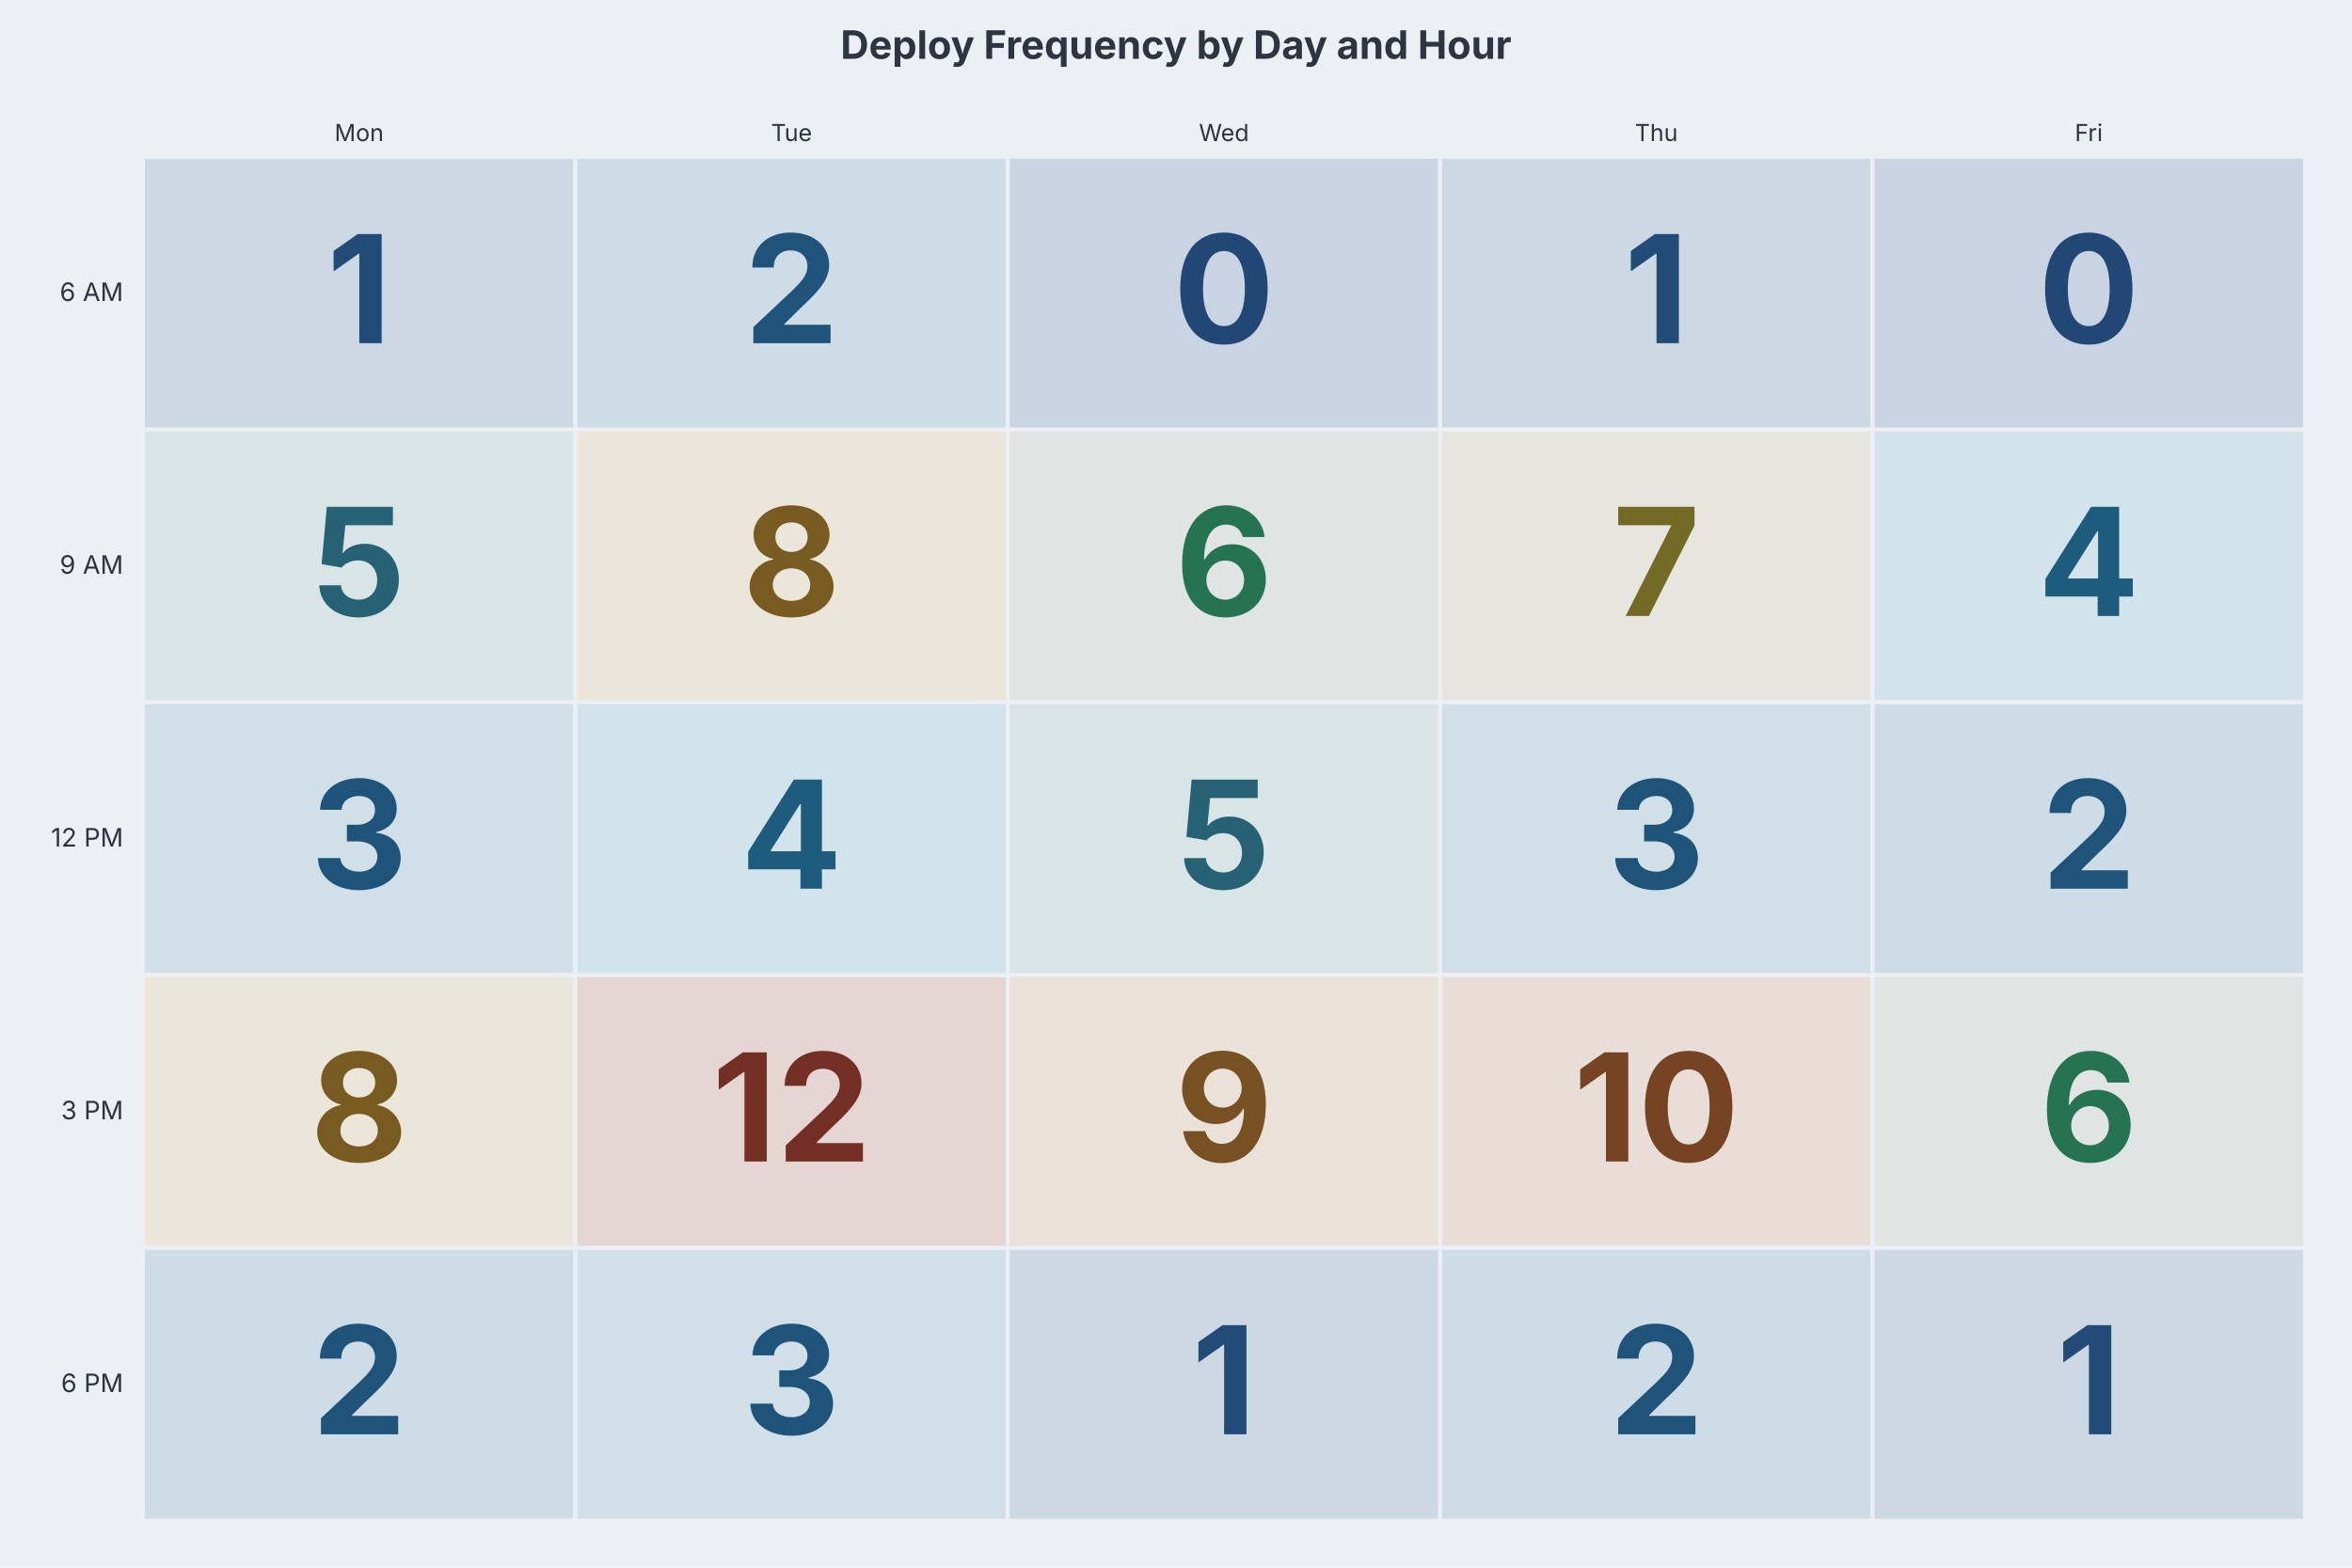
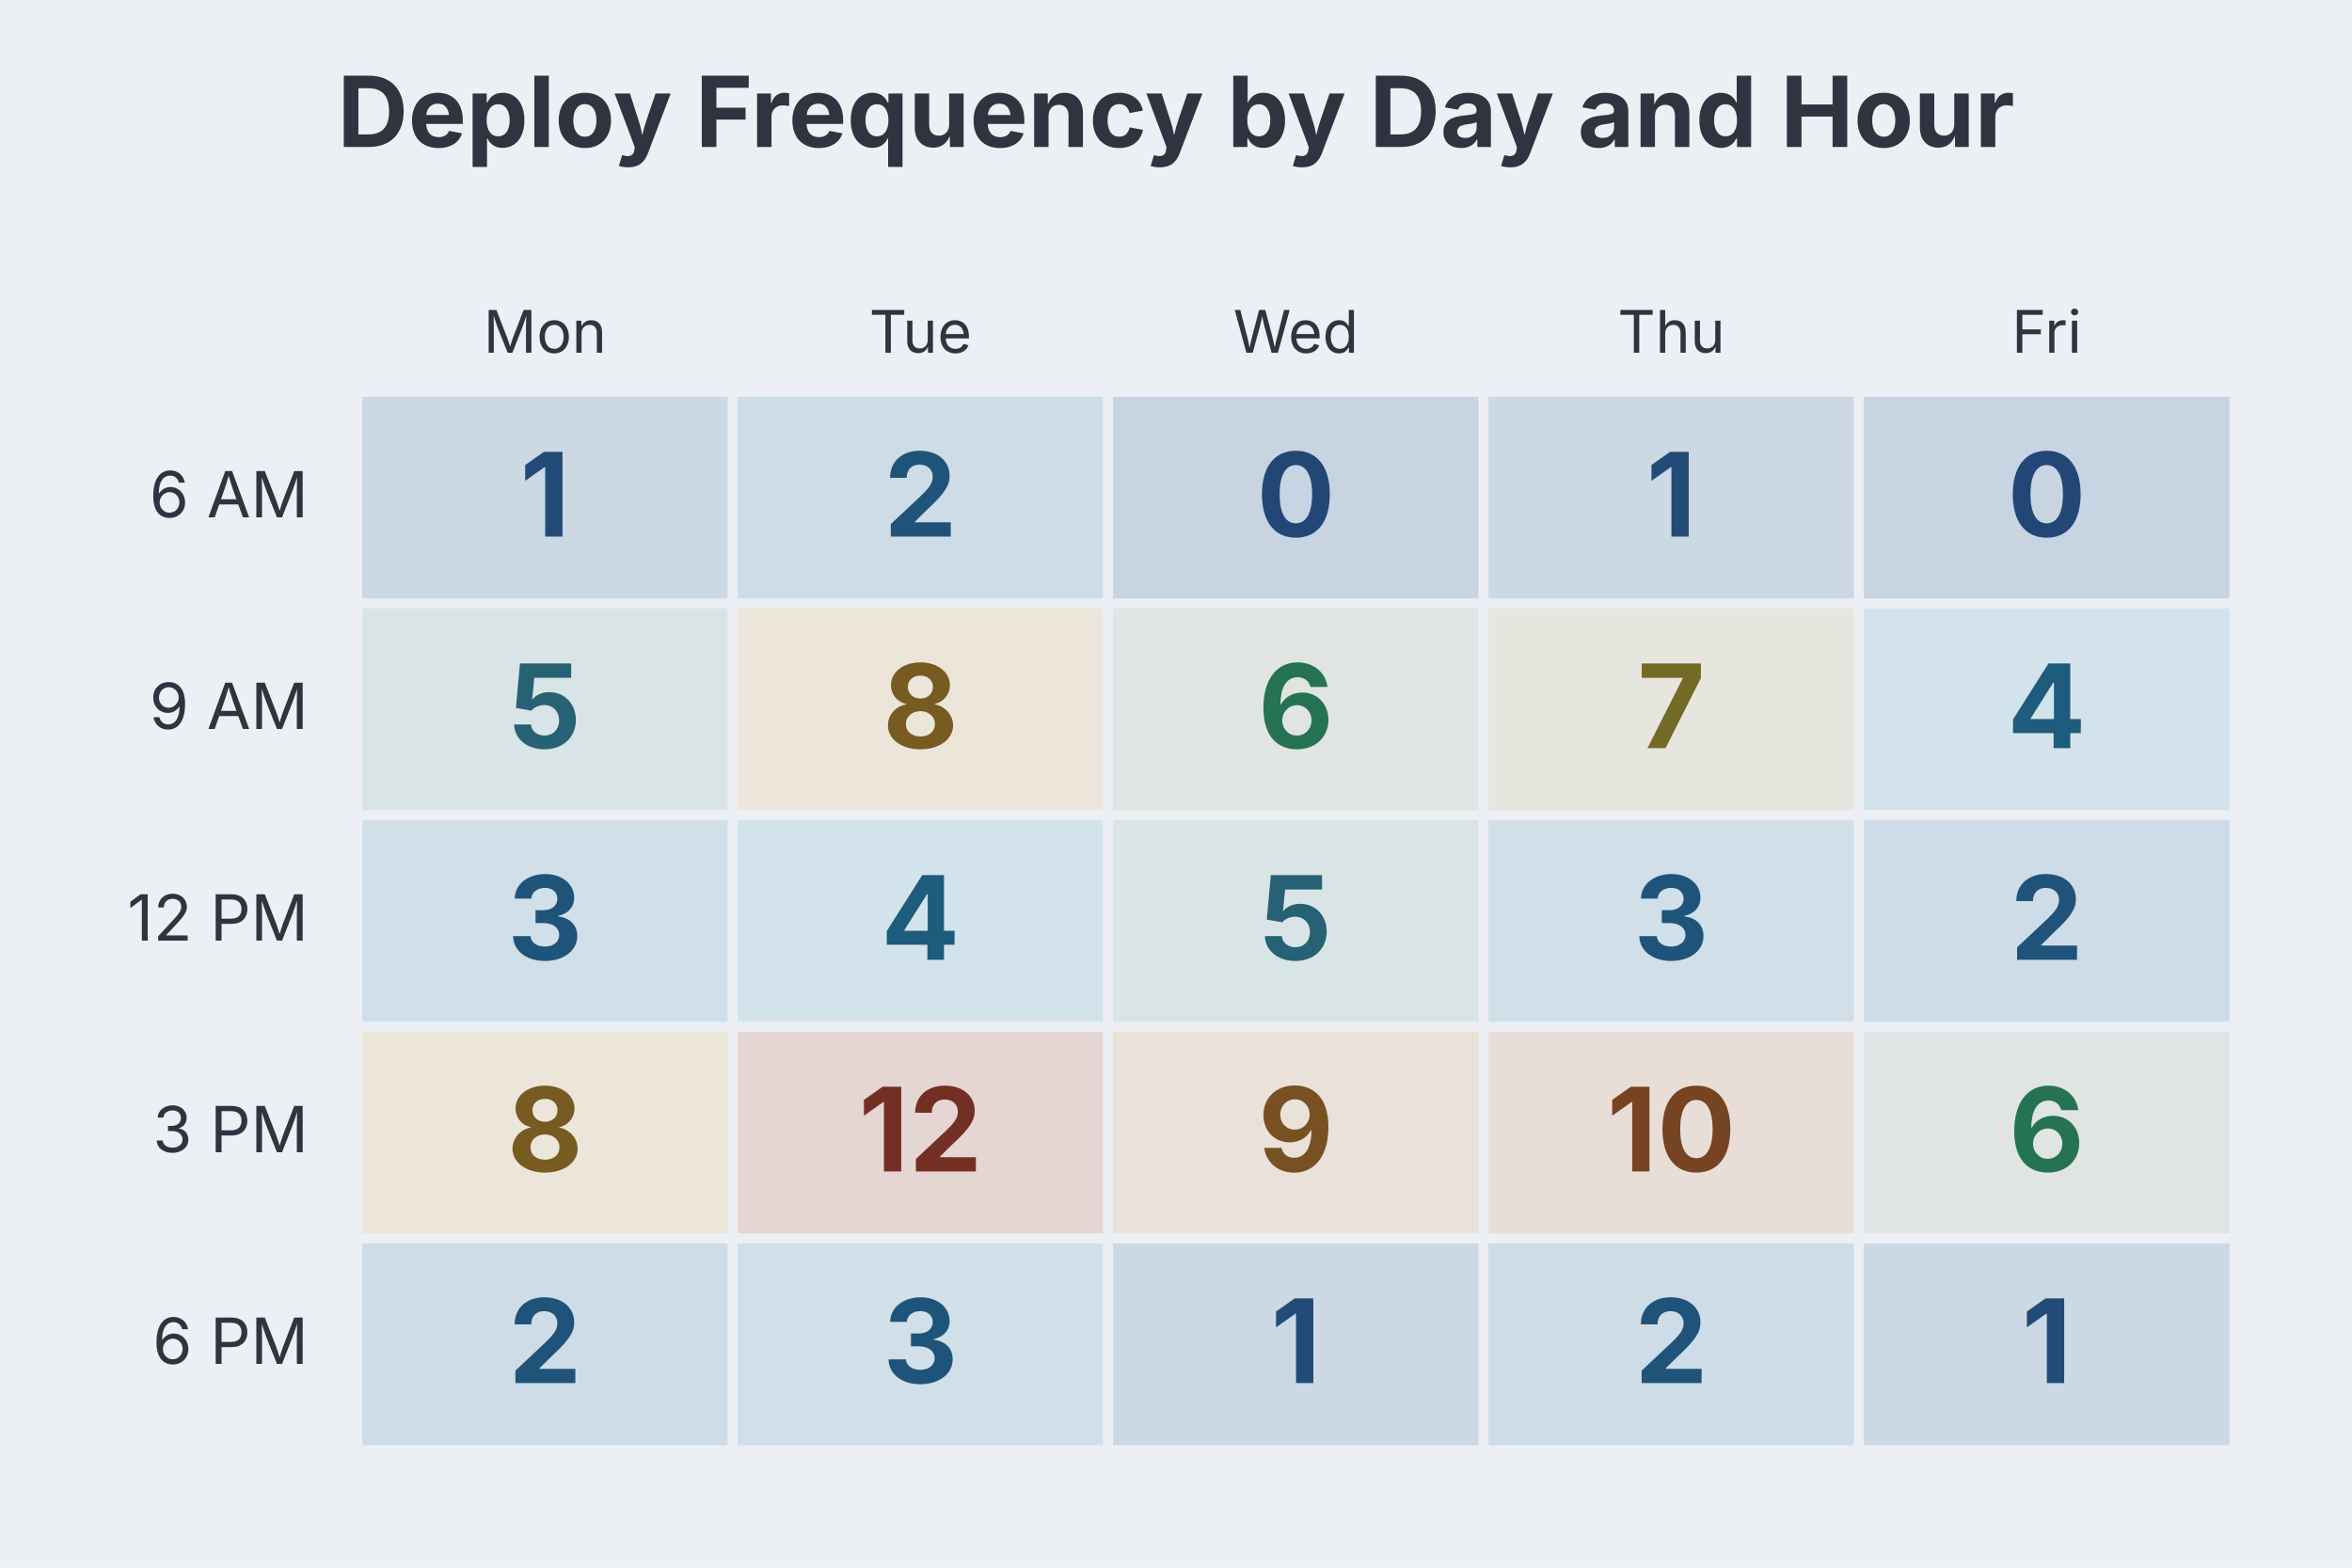
- <svg xmlns="http://www.w3.org/2000/svg" role="img" aria-label="Heatmap diagram" width="1200" height="800" viewBox="0 0 1200 800" style="background: rgb(236, 239, 244); font-family: Inter, system-ui, Avenir, Helvetica, Arial, sans-serif;">
+ <svg xmlns="http://www.w3.org/2000/svg" role="img" aria-label="Heatmap diagram" width="480" height="320" viewBox="0 0 480 320" style="background: rgb(236, 239, 244); font-family: Inter, system-ui, Avenir, Helvetica, Arial, sans-serif;">
  <style>.dgmo-datum:hover{filter:saturate(1.4) brightness(1.06)}.dgmo-datum{transition:filter .12s ease, opacity .12s ease}/* hover: 25 groups exceeds cap 40; self-emphasis only */</style>
-   <rect class="dgmo-canvas-bg" x="0" y="0" width="1200" height="800" fill="#eceff4" />
-   <text class="chart-title" x="600" y="30" text-anchor="middle" fill="#2e3440" font-size="20" font-weight="bold" style="cursor: default;" data-line-number="1">Deploy Frequency by Day and Hour</text>
-   <text class="dgmo-axis-label" data-filter-attr="data-col-key" data-filter-value="Mon" fill="#2e3440" font-size="12" font-family="Inter, system-ui, Avenir, Helvetica, Arial, sans-serif" x="183.228" y="72" text-anchor="middle">Mon</text>
-   <text class="dgmo-axis-label" data-filter-attr="data-col-key" data-filter-value="Tue" fill="#2e3440" font-size="12" font-family="Inter, system-ui, Avenir, Helvetica, Arial, sans-serif" x="403.844" y="72" text-anchor="middle">Tue</text>
-   <text class="dgmo-axis-label" data-filter-attr="data-col-key" data-filter-value="Wed" fill="#2e3440" font-size="12" font-family="Inter, system-ui, Avenir, Helvetica, Arial, sans-serif" x="624.46" y="72" text-anchor="middle">Wed</text>
-   <text class="dgmo-axis-label" data-filter-attr="data-col-key" data-filter-value="Thu" fill="#2e3440" font-size="12" font-family="Inter, system-ui, Avenir, Helvetica, Arial, sans-serif" x="845.076" y="72" text-anchor="middle">Thu</text>
-   <text class="dgmo-axis-label" data-filter-attr="data-col-key" data-filter-value="Fri" fill="#2e3440" font-size="12" font-family="Inter, system-ui, Avenir, Helvetica, Arial, sans-serif" x="1065.692" y="72" text-anchor="middle">Fri</text>
-   <text class="dgmo-axis-label" data-filter-attr="data-row-key" data-filter-value="6 AM" x="62.92" y="153.6" text-anchor="end" fill="#2e3440" font-size="13" font-family="Inter, system-ui, Avenir, Helvetica, Arial, sans-serif">6 AM</text>
-   <rect x="72.92" y="80" width="220.616" height="139.2" fill="#ccd8e4" stroke="#eceff4" stroke-width="2" data-row-key="6 AM" data-col-key="Mon" class="dgmo-datum" data-line-number="10" data-emph-key="6 AM · Mon" data-name="6 AM · Mon" data-value="1" data-color="#ccd8e4" />
-   <text x="183.228" y="175.12" text-anchor="middle" fill="#224c77" font-size="76.56" font-weight="bold" font-family="Inter, system-ui, Avenir, Helvetica, Arial, sans-serif" class="dgmo-datum" data-line-number="10" data-emph-key="6 AM · Mon" data-name="6 AM · Mon" data-value="1" data-color="#ccd8e4" data-row-key="6 AM" data-col-key="Mon">1</text>
-   <rect x="293.536" y="80" width="220.616" height="139.2" fill="#cedce7" stroke="#eceff4" stroke-width="2" data-row-key="6 AM" data-col-key="Tue" class="dgmo-datum" data-line-number="10" data-emph-key="6 AM · Tue" data-name="6 AM · Tue" data-value="2" data-color="#cedce7" />
-   <text x="403.844" y="175.12" text-anchor="middle" fill="#1f537a" font-size="76.56" font-weight="bold" font-family="Inter, system-ui, Avenir, Helvetica, Arial, sans-serif" class="dgmo-datum" data-line-number="10" data-emph-key="6 AM · Tue" data-name="6 AM · Tue" data-value="2" data-color="#cedce7" data-row-key="6 AM" data-col-key="Tue">2</text>
-   <rect x="514.152" y="80" width="220.616" height="139.2" fill="#c9d4e2" stroke="#eceff4" stroke-width="2" data-row-key="6 AM" data-col-key="Wed" class="dgmo-datum" data-line-number="10" data-emph-key="6 AM · Wed" data-name="6 AM · Wed" data-value="0" data-color="#c9d4e2" />
-   <text x="624.46" y="175.12" text-anchor="middle" fill="#224777" font-size="76.56" font-weight="bold" font-family="Inter, system-ui, Avenir, Helvetica, Arial, sans-serif" class="dgmo-datum" data-line-number="10" data-emph-key="6 AM · Wed" data-name="6 AM · Wed" data-value="0" data-color="#c9d4e2" data-row-key="6 AM" data-col-key="Wed">0</text>
-   <rect x="734.768" y="80" width="220.616" height="139.2" fill="#ccd8e4" stroke="#eceff4" stroke-width="2" data-row-key="6 AM" data-col-key="Thu" class="dgmo-datum" data-line-number="10" data-emph-key="6 AM · Thu" data-name="6 AM · Thu" data-value="1" data-color="#ccd8e4" />
-   <text x="845.076" y="175.12" text-anchor="middle" fill="#224c77" font-size="76.56" font-weight="bold" font-family="Inter, system-ui, Avenir, Helvetica, Arial, sans-serif" class="dgmo-datum" data-line-number="10" data-emph-key="6 AM · Thu" data-name="6 AM · Thu" data-value="1" data-color="#ccd8e4" data-row-key="6 AM" data-col-key="Thu">1</text>
-   <rect x="955.384" y="80" width="220.616" height="139.2" fill="#c9d4e2" stroke="#eceff4" stroke-width="2" data-row-key="6 AM" data-col-key="Fri" class="dgmo-datum" data-line-number="10" data-emph-key="6 AM · Fri" data-name="6 AM · Fri" data-value="0" data-color="#c9d4e2" />
-   <text x="1065.692" y="175.12" text-anchor="middle" fill="#224777" font-size="76.56" font-weight="bold" font-family="Inter, system-ui, Avenir, Helvetica, Arial, sans-serif" class="dgmo-datum" data-line-number="10" data-emph-key="6 AM · Fri" data-name="6 AM · Fri" data-value="0" data-color="#c9d4e2" data-row-key="6 AM" data-col-key="Fri">0</text>
-   <text class="dgmo-axis-label" data-filter-attr="data-row-key" data-filter-value="9 AM" x="62.92" y="292.8" text-anchor="end" fill="#2e3440" font-size="13" font-family="Inter, system-ui, Avenir, Helvetica, Arial, sans-serif">9 AM</text>
-   <rect x="72.92" y="219.2" width="220.616" height="139.2" fill="#d9e4e7" stroke="#eceff4" stroke-width="2" data-row-key="9 AM" data-col-key="Mon" class="dgmo-datum" data-line-number="11" data-emph-key="9 AM · Mon" data-name="9 AM · Mon" data-value="5" data-color="#d9e4e7" />
-   <text x="183.228" y="314.32" text-anchor="middle" fill="#266273" font-size="76.56" font-weight="bold" font-family="Inter, system-ui, Avenir, Helvetica, Arial, sans-serif" class="dgmo-datum" data-line-number="11" data-emph-key="9 AM · Mon" data-name="9 AM · Mon" data-value="5" data-color="#d9e4e7" data-row-key="9 AM" data-col-key="Mon">5</text>
-   <rect x="293.536" y="219.2" width="220.616" height="139.2" fill="#ece6da" stroke="#eceff4" stroke-width="2" data-row-key="9 AM" data-col-key="Tue" class="dgmo-datum" data-line-number="11" data-emph-key="9 AM · Tue" data-name="9 AM · Tue" data-value="8" data-color="#ece6da" />
-   <text x="403.844" y="314.32" text-anchor="middle" fill="#785b21" font-size="76.56" font-weight="bold" font-family="Inter, system-ui, Avenir, Helvetica, Arial, sans-serif" class="dgmo-datum" data-line-number="11" data-emph-key="9 AM · Tue" data-name="9 AM · Tue" data-value="8" data-color="#ece6da" data-row-key="9 AM" data-col-key="Tue">8</text>
-   <rect x="514.152" y="219.2" width="220.616" height="139.2" fill="#e0e5e3" stroke="#eceff4" stroke-width="2" data-row-key="9 AM" data-col-key="Wed" class="dgmo-datum" data-line-number="11" data-emph-key="9 AM · Wed" data-name="9 AM · Wed" data-value="6" data-color="#e0e5e3" />
-   <text x="624.46" y="314.32" text-anchor="middle" fill="#267354" font-size="76.56" font-weight="bold" font-family="Inter, system-ui, Avenir, Helvetica, Arial, sans-serif" class="dgmo-datum" data-line-number="11" data-emph-key="9 AM · Wed" data-name="9 AM · Wed" data-value="6" data-color="#e0e5e3" data-row-key="9 AM" data-col-key="Wed">6</text>
-   <rect x="734.768" y="219.2" width="220.616" height="139.2" fill="#e6e5de" stroke="#eceff4" stroke-width="2" data-row-key="9 AM" data-col-key="Thu" class="dgmo-datum" data-line-number="11" data-emph-key="9 AM · Thu" data-name="9 AM · Thu" data-value="7" data-color="#e6e5de" />
-   <text x="845.076" y="314.32" text-anchor="middle" fill="#736a26" font-size="76.56" font-weight="bold" font-family="Inter, system-ui, Avenir, Helvetica, Arial, sans-serif" class="dgmo-datum" data-line-number="11" data-emph-key="9 AM · Thu" data-name="9 AM · Thu" data-value="7" data-color="#e6e5de" data-row-key="9 AM" data-col-key="Thu">7</text>
-   <rect x="955.384" y="219.2" width="220.616" height="139.2" fill="#d3e3eb" stroke="#eceff4" stroke-width="2" data-row-key="9 AM" data-col-key="Fri" class="dgmo-datum" data-line-number="11" data-emph-key="9 AM · Fri" data-name="9 AM · Fri" data-value="4" data-color="#d3e3eb" />
-   <text x="1065.692" y="314.32" text-anchor="middle" fill="#1d5c7c" font-size="76.56" font-weight="bold" font-family="Inter, system-ui, Avenir, Helvetica, Arial, sans-serif" class="dgmo-datum" data-line-number="11" data-emph-key="9 AM · Fri" data-name="9 AM · Fri" data-value="4" data-color="#d3e3eb" data-row-key="9 AM" data-col-key="Fri">4</text>
-   <text class="dgmo-axis-label" data-filter-attr="data-row-key" data-filter-value="12 PM" x="62.92" y="432" text-anchor="end" fill="#2e3440" font-size="13" font-family="Inter, system-ui, Avenir, Helvetica, Arial, sans-serif">12 PM</text>
-   <rect x="72.92" y="358.4" width="220.616" height="139.2" fill="#d1dfe9" stroke="#eceff4" stroke-width="2" data-row-key="12 PM" data-col-key="Mon" class="dgmo-datum" data-line-number="12" data-emph-key="12 PM · Mon" data-name="12 PM · Mon" data-value="3" data-color="#d1dfe9" />
-   <text x="183.228" y="453.52" text-anchor="middle" fill="#1f547a" font-size="76.56" font-weight="bold" font-family="Inter, system-ui, Avenir, Helvetica, Arial, sans-serif" class="dgmo-datum" data-line-number="12" data-emph-key="12 PM · Mon" data-name="12 PM · Mon" data-value="3" data-color="#d1dfe9" data-row-key="12 PM" data-col-key="Mon">3</text>
-   <rect x="293.536" y="358.4" width="220.616" height="139.2" fill="#d3e3eb" stroke="#eceff4" stroke-width="2" data-row-key="12 PM" data-col-key="Tue" class="dgmo-datum" data-line-number="12" data-emph-key="12 PM · Tue" data-name="12 PM · Tue" data-value="4" data-color="#d3e3eb" />
-   <text x="403.844" y="453.52" text-anchor="middle" fill="#1d5c7c" font-size="76.56" font-weight="bold" font-family="Inter, system-ui, Avenir, Helvetica, Arial, sans-serif" class="dgmo-datum" data-line-number="12" data-emph-key="12 PM · Tue" data-name="12 PM · Tue" data-value="4" data-color="#d3e3eb" data-row-key="12 PM" data-col-key="Tue">4</text>
-   <rect x="514.152" y="358.4" width="220.616" height="139.2" fill="#d9e4e7" stroke="#eceff4" stroke-width="2" data-row-key="12 PM" data-col-key="Wed" class="dgmo-datum" data-line-number="12" data-emph-key="12 PM · Wed" data-name="12 PM · Wed" data-value="5" data-color="#d9e4e7" />
-   <text x="624.46" y="453.52" text-anchor="middle" fill="#266273" font-size="76.56" font-weight="bold" font-family="Inter, system-ui, Avenir, Helvetica, Arial, sans-serif" class="dgmo-datum" data-line-number="12" data-emph-key="12 PM · Wed" data-name="12 PM · Wed" data-value="5" data-color="#d9e4e7" data-row-key="12 PM" data-col-key="Wed">5</text>
-   <rect x="734.768" y="358.4" width="220.616" height="139.2" fill="#d1dfe9" stroke="#eceff4" stroke-width="2" data-row-key="12 PM" data-col-key="Thu" class="dgmo-datum" data-line-number="12" data-emph-key="12 PM · Thu" data-name="12 PM · Thu" data-value="3" data-color="#d1dfe9" />
-   <text x="845.076" y="453.52" text-anchor="middle" fill="#1f547a" font-size="76.56" font-weight="bold" font-family="Inter, system-ui, Avenir, Helvetica, Arial, sans-serif" class="dgmo-datum" data-line-number="12" data-emph-key="12 PM · Thu" data-name="12 PM · Thu" data-value="3" data-color="#d1dfe9" data-row-key="12 PM" data-col-key="Thu">3</text>
-   <rect x="955.384" y="358.4" width="220.616" height="139.2" fill="#cedce7" stroke="#eceff4" stroke-width="2" data-row-key="12 PM" data-col-key="Fri" class="dgmo-datum" data-line-number="12" data-emph-key="12 PM · Fri" data-name="12 PM · Fri" data-value="2" data-color="#cedce7" />
-   <text x="1065.692" y="453.52" text-anchor="middle" fill="#1f537a" font-size="76.56" font-weight="bold" font-family="Inter, system-ui, Avenir, Helvetica, Arial, sans-serif" class="dgmo-datum" data-line-number="12" data-emph-key="12 PM · Fri" data-name="12 PM · Fri" data-value="2" data-color="#cedce7" data-row-key="12 PM" data-col-key="Fri">2</text>
-   <text class="dgmo-axis-label" data-filter-attr="data-row-key" data-filter-value="3 PM" x="62.92" y="571.2" text-anchor="end" fill="#2e3440" font-size="13" font-family="Inter, system-ui, Avenir, Helvetica, Arial, sans-serif">3 PM</text>
-   <rect x="72.92" y="497.6" width="220.616" height="139.2" fill="#ece6da" stroke="#eceff4" stroke-width="2" data-row-key="3 PM" data-col-key="Mon" class="dgmo-datum" data-line-number="13" data-emph-key="3 PM · Mon" data-name="3 PM · Mon" data-value="8" data-color="#ece6da" />
-   <text x="183.228" y="592.72" text-anchor="middle" fill="#785b21" font-size="76.56" font-weight="bold" font-family="Inter, system-ui, Avenir, Helvetica, Arial, sans-serif" class="dgmo-datum" data-line-number="13" data-emph-key="3 PM · Mon" data-name="3 PM · Mon" data-value="8" data-color="#ece6da" data-row-key="3 PM" data-col-key="Mon">8</text>
-   <rect x="293.536" y="497.6" width="220.616" height="139.2" fill="#e5d5d3" stroke="#eceff4" stroke-width="2" data-row-key="3 PM" data-col-key="Tue" class="dgmo-datum" data-line-number="13" data-emph-key="3 PM · Tue" data-name="3 PM · Tue" data-value="12" data-color="#e5d5d3" />
-   <text x="403.844" y="592.72" text-anchor="middle" fill="#742f25" font-size="76.56" font-weight="bold" font-family="Inter, system-ui, Avenir, Helvetica, Arial, sans-serif" class="dgmo-datum" data-line-number="13" data-emph-key="3 PM · Tue" data-name="3 PM · Tue" data-value="12" data-color="#e5d5d3" data-row-key="3 PM" data-col-key="Tue">12</text>
-   <rect x="514.152" y="497.6" width="220.616" height="139.2" fill="#eae2d8" stroke="#eceff4" stroke-width="2" data-row-key="3 PM" data-col-key="Wed" class="dgmo-datum" data-line-number="13" data-emph-key="3 PM · Wed" data-name="3 PM · Wed" data-value="9" data-color="#eae2d8" />
-   <text x="624.46" y="592.72" text-anchor="middle" fill="#775122" font-size="76.56" font-weight="bold" font-family="Inter, system-ui, Avenir, Helvetica, Arial, sans-serif" class="dgmo-datum" data-line-number="13" data-emph-key="3 PM · Wed" data-name="3 PM · Wed" data-value="9" data-color="#eae2d8" data-row-key="3 PM" data-col-key="Wed">9</text>
-   <rect x="734.768" y="497.6" width="220.616" height="139.2" fill="#e9ded7" stroke="#eceff4" stroke-width="2" data-row-key="3 PM" data-col-key="Thu" class="dgmo-datum" data-line-number="13" data-emph-key="3 PM · Thu" data-name="3 PM · Thu" data-value="10" data-color="#e9ded7" />
-   <text x="845.076" y="592.72" text-anchor="middle" fill="#764323" font-size="76.56" font-weight="bold" font-family="Inter, system-ui, Avenir, Helvetica, Arial, sans-serif" class="dgmo-datum" data-line-number="13" data-emph-key="3 PM · Thu" data-name="3 PM · Thu" data-value="10" data-color="#e9ded7" data-row-key="3 PM" data-col-key="Thu">10</text>
-   <rect x="955.384" y="497.6" width="220.616" height="139.2" fill="#e0e5e3" stroke="#eceff4" stroke-width="2" data-row-key="3 PM" data-col-key="Fri" class="dgmo-datum" data-line-number="13" data-emph-key="3 PM · Fri" data-name="3 PM · Fri" data-value="6" data-color="#e0e5e3" />
-   <text x="1065.692" y="592.72" text-anchor="middle" fill="#267354" font-size="76.56" font-weight="bold" font-family="Inter, system-ui, Avenir, Helvetica, Arial, sans-serif" class="dgmo-datum" data-line-number="13" data-emph-key="3 PM · Fri" data-name="3 PM · Fri" data-value="6" data-color="#e0e5e3" data-row-key="3 PM" data-col-key="Fri">6</text>
-   <text class="dgmo-axis-label" data-filter-attr="data-row-key" data-filter-value="6 PM" x="62.92" y="710.4" text-anchor="end" fill="#2e3440" font-size="13" font-family="Inter, system-ui, Avenir, Helvetica, Arial, sans-serif">6 PM</text>
-   <rect x="72.92" y="636.8" width="220.616" height="139.2" fill="#cedce7" stroke="#eceff4" stroke-width="2" data-row-key="6 PM" data-col-key="Mon" class="dgmo-datum" data-line-number="14" data-emph-key="6 PM · Mon" data-name="6 PM · Mon" data-value="2" data-color="#cedce7" />
-   <text x="183.228" y="731.92" text-anchor="middle" fill="#1f537a" font-size="76.56" font-weight="bold" font-family="Inter, system-ui, Avenir, Helvetica, Arial, sans-serif" class="dgmo-datum" data-line-number="14" data-emph-key="6 PM · Mon" data-name="6 PM · Mon" data-value="2" data-color="#cedce7" data-row-key="6 PM" data-col-key="Mon">2</text>
-   <rect x="293.536" y="636.8" width="220.616" height="139.2" fill="#d1dfe9" stroke="#eceff4" stroke-width="2" data-row-key="6 PM" data-col-key="Tue" class="dgmo-datum" data-line-number="14" data-emph-key="6 PM · Tue" data-name="6 PM · Tue" data-value="3" data-color="#d1dfe9" />
-   <text x="403.844" y="731.92" text-anchor="middle" fill="#1f547a" font-size="76.56" font-weight="bold" font-family="Inter, system-ui, Avenir, Helvetica, Arial, sans-serif" class="dgmo-datum" data-line-number="14" data-emph-key="6 PM · Tue" data-name="6 PM · Tue" data-value="3" data-color="#d1dfe9" data-row-key="6 PM" data-col-key="Tue">3</text>
-   <rect x="514.152" y="636.8" width="220.616" height="139.2" fill="#ccd8e4" stroke="#eceff4" stroke-width="2" data-row-key="6 PM" data-col-key="Wed" class="dgmo-datum" data-line-number="14" data-emph-key="6 PM · Wed" data-name="6 PM · Wed" data-value="1" data-color="#ccd8e4" />
-   <text x="624.46" y="731.92" text-anchor="middle" fill="#224c77" font-size="76.56" font-weight="bold" font-family="Inter, system-ui, Avenir, Helvetica, Arial, sans-serif" class="dgmo-datum" data-line-number="14" data-emph-key="6 PM · Wed" data-name="6 PM · Wed" data-value="1" data-color="#ccd8e4" data-row-key="6 PM" data-col-key="Wed">1</text>
-   <rect x="734.768" y="636.8" width="220.616" height="139.2" fill="#cedce7" stroke="#eceff4" stroke-width="2" data-row-key="6 PM" data-col-key="Thu" class="dgmo-datum" data-line-number="14" data-emph-key="6 PM · Thu" data-name="6 PM · Thu" data-value="2" data-color="#cedce7" />
-   <text x="845.076" y="731.92" text-anchor="middle" fill="#1f537a" font-size="76.56" font-weight="bold" font-family="Inter, system-ui, Avenir, Helvetica, Arial, sans-serif" class="dgmo-datum" data-line-number="14" data-emph-key="6 PM · Thu" data-name="6 PM · Thu" data-value="2" data-color="#cedce7" data-row-key="6 PM" data-col-key="Thu">2</text>
-   <rect x="955.384" y="636.8" width="220.616" height="139.2" fill="#ccd8e4" stroke="#eceff4" stroke-width="2" data-row-key="6 PM" data-col-key="Fri" class="dgmo-datum" data-line-number="14" data-emph-key="6 PM · Fri" data-name="6 PM · Fri" data-value="1" data-color="#ccd8e4" />
-   <text x="1065.692" y="731.92" text-anchor="middle" fill="#224c77" font-size="76.56" font-weight="bold" font-family="Inter, system-ui, Avenir, Helvetica, Arial, sans-serif" class="dgmo-datum" data-line-number="14" data-emph-key="6 PM · Fri" data-name="6 PM · Fri" data-value="1" data-color="#ccd8e4" data-row-key="6 PM" data-col-key="Fri">1</text>
+   <rect class="dgmo-canvas-bg" x="0" y="0" width="480" height="320" fill="#eceff4" />
+   <text class="chart-title" x="240" y="30" text-anchor="middle" fill="#2e3440" font-size="20" font-weight="bold" style="cursor: default;" data-line-number="1">Deploy Frequency by Day and Hour</text>
+   <text class="dgmo-axis-label" data-filter-attr="data-col-key" data-filter-value="Mon" fill="#2e3440" font-size="12" font-family="Inter, system-ui, Avenir, Helvetica, Arial, sans-serif" x="111.228" y="72" text-anchor="middle">Mon</text>
+   <text class="dgmo-axis-label" data-filter-attr="data-col-key" data-filter-value="Tue" fill="#2e3440" font-size="12" font-family="Inter, system-ui, Avenir, Helvetica, Arial, sans-serif" x="187.844" y="72" text-anchor="middle">Tue</text>
+   <text class="dgmo-axis-label" data-filter-attr="data-col-key" data-filter-value="Wed" fill="#2e3440" font-size="12" font-family="Inter, system-ui, Avenir, Helvetica, Arial, sans-serif" x="264.46" y="72" text-anchor="middle">Wed</text>
+   <text class="dgmo-axis-label" data-filter-attr="data-col-key" data-filter-value="Thu" fill="#2e3440" font-size="12" font-family="Inter, system-ui, Avenir, Helvetica, Arial, sans-serif" x="341.076" y="72" text-anchor="middle">Thu</text>
+   <text class="dgmo-axis-label" data-filter-attr="data-col-key" data-filter-value="Fri" fill="#2e3440" font-size="12" font-family="Inter, system-ui, Avenir, Helvetica, Arial, sans-serif" x="417.692" y="72" text-anchor="middle">Fri</text>
+   <text class="dgmo-axis-label" data-filter-attr="data-row-key" data-filter-value="6 AM" x="62.92" y="105.6" text-anchor="end" fill="#2e3440" font-size="13" font-family="Inter, system-ui, Avenir, Helvetica, Arial, sans-serif">6 AM</text>
+   <rect x="72.92" y="80" width="76.616" height="43.2" fill="#ccd8e4" stroke="#eceff4" stroke-width="2" data-row-key="6 AM" data-col-key="Mon" class="dgmo-datum" data-line-number="10" data-emph-key="6 AM · Mon" data-name="6 AM · Mon" data-value="1" data-color="#ccd8e4" />
+   <text x="111.228" y="109.52" text-anchor="middle" fill="#224c77" font-size="23.76" font-weight="bold" font-family="Inter, system-ui, Avenir, Helvetica, Arial, sans-serif" class="dgmo-datum" data-line-number="10" data-emph-key="6 AM · Mon" data-name="6 AM · Mon" data-value="1" data-color="#ccd8e4" data-row-key="6 AM" data-col-key="Mon">1</text>
+   <rect x="149.536" y="80" width="76.616" height="43.2" fill="#cedce7" stroke="#eceff4" stroke-width="2" data-row-key="6 AM" data-col-key="Tue" class="dgmo-datum" data-line-number="10" data-emph-key="6 AM · Tue" data-name="6 AM · Tue" data-value="2" data-color="#cedce7" />
+   <text x="187.844" y="109.52" text-anchor="middle" fill="#1f537a" font-size="23.76" font-weight="bold" font-family="Inter, system-ui, Avenir, Helvetica, Arial, sans-serif" class="dgmo-datum" data-line-number="10" data-emph-key="6 AM · Tue" data-name="6 AM · Tue" data-value="2" data-color="#cedce7" data-row-key="6 AM" data-col-key="Tue">2</text>
+   <rect x="226.152" y="80" width="76.616" height="43.2" fill="#c9d4e2" stroke="#eceff4" stroke-width="2" data-row-key="6 AM" data-col-key="Wed" class="dgmo-datum" data-line-number="10" data-emph-key="6 AM · Wed" data-name="6 AM · Wed" data-value="0" data-color="#c9d4e2" />
+   <text x="264.46" y="109.52" text-anchor="middle" fill="#224777" font-size="23.76" font-weight="bold" font-family="Inter, system-ui, Avenir, Helvetica, Arial, sans-serif" class="dgmo-datum" data-line-number="10" data-emph-key="6 AM · Wed" data-name="6 AM · Wed" data-value="0" data-color="#c9d4e2" data-row-key="6 AM" data-col-key="Wed">0</text>
+   <rect x="302.768" y="80" width="76.616" height="43.2" fill="#ccd8e4" stroke="#eceff4" stroke-width="2" data-row-key="6 AM" data-col-key="Thu" class="dgmo-datum" data-line-number="10" data-emph-key="6 AM · Thu" data-name="6 AM · Thu" data-value="1" data-color="#ccd8e4" />
+   <text x="341.076" y="109.52" text-anchor="middle" fill="#224c77" font-size="23.76" font-weight="bold" font-family="Inter, system-ui, Avenir, Helvetica, Arial, sans-serif" class="dgmo-datum" data-line-number="10" data-emph-key="6 AM · Thu" data-name="6 AM · Thu" data-value="1" data-color="#ccd8e4" data-row-key="6 AM" data-col-key="Thu">1</text>
+   <rect x="379.384" y="80" width="76.616" height="43.2" fill="#c9d4e2" stroke="#eceff4" stroke-width="2" data-row-key="6 AM" data-col-key="Fri" class="dgmo-datum" data-line-number="10" data-emph-key="6 AM · Fri" data-name="6 AM · Fri" data-value="0" data-color="#c9d4e2" />
+   <text x="417.692" y="109.52" text-anchor="middle" fill="#224777" font-size="23.76" font-weight="bold" font-family="Inter, system-ui, Avenir, Helvetica, Arial, sans-serif" class="dgmo-datum" data-line-number="10" data-emph-key="6 AM · Fri" data-name="6 AM · Fri" data-value="0" data-color="#c9d4e2" data-row-key="6 AM" data-col-key="Fri">0</text>
+   <text class="dgmo-axis-label" data-filter-attr="data-row-key" data-filter-value="9 AM" x="62.92" y="148.8" text-anchor="end" fill="#2e3440" font-size="13" font-family="Inter, system-ui, Avenir, Helvetica, Arial, sans-serif">9 AM</text>
+   <rect x="72.92" y="123.2" width="76.616" height="43.2" fill="#d9e4e7" stroke="#eceff4" stroke-width="2" data-row-key="9 AM" data-col-key="Mon" class="dgmo-datum" data-line-number="11" data-emph-key="9 AM · Mon" data-name="9 AM · Mon" data-value="5" data-color="#d9e4e7" />
+   <text x="111.228" y="152.72" text-anchor="middle" fill="#266273" font-size="23.76" font-weight="bold" font-family="Inter, system-ui, Avenir, Helvetica, Arial, sans-serif" class="dgmo-datum" data-line-number="11" data-emph-key="9 AM · Mon" data-name="9 AM · Mon" data-value="5" data-color="#d9e4e7" data-row-key="9 AM" data-col-key="Mon">5</text>
+   <rect x="149.536" y="123.2" width="76.616" height="43.2" fill="#ece6da" stroke="#eceff4" stroke-width="2" data-row-key="9 AM" data-col-key="Tue" class="dgmo-datum" data-line-number="11" data-emph-key="9 AM · Tue" data-name="9 AM · Tue" data-value="8" data-color="#ece6da" />
+   <text x="187.844" y="152.72" text-anchor="middle" fill="#785b21" font-size="23.76" font-weight="bold" font-family="Inter, system-ui, Avenir, Helvetica, Arial, sans-serif" class="dgmo-datum" data-line-number="11" data-emph-key="9 AM · Tue" data-name="9 AM · Tue" data-value="8" data-color="#ece6da" data-row-key="9 AM" data-col-key="Tue">8</text>
+   <rect x="226.152" y="123.2" width="76.616" height="43.2" fill="#e0e5e3" stroke="#eceff4" stroke-width="2" data-row-key="9 AM" data-col-key="Wed" class="dgmo-datum" data-line-number="11" data-emph-key="9 AM · Wed" data-name="9 AM · Wed" data-value="6" data-color="#e0e5e3" />
+   <text x="264.46" y="152.72" text-anchor="middle" fill="#267354" font-size="23.76" font-weight="bold" font-family="Inter, system-ui, Avenir, Helvetica, Arial, sans-serif" class="dgmo-datum" data-line-number="11" data-emph-key="9 AM · Wed" data-name="9 AM · Wed" data-value="6" data-color="#e0e5e3" data-row-key="9 AM" data-col-key="Wed">6</text>
+   <rect x="302.768" y="123.2" width="76.616" height="43.2" fill="#e6e5de" stroke="#eceff4" stroke-width="2" data-row-key="9 AM" data-col-key="Thu" class="dgmo-datum" data-line-number="11" data-emph-key="9 AM · Thu" data-name="9 AM · Thu" data-value="7" data-color="#e6e5de" />
+   <text x="341.076" y="152.72" text-anchor="middle" fill="#736a26" font-size="23.76" font-weight="bold" font-family="Inter, system-ui, Avenir, Helvetica, Arial, sans-serif" class="dgmo-datum" data-line-number="11" data-emph-key="9 AM · Thu" data-name="9 AM · Thu" data-value="7" data-color="#e6e5de" data-row-key="9 AM" data-col-key="Thu">7</text>
+   <rect x="379.384" y="123.2" width="76.616" height="43.2" fill="#d3e3eb" stroke="#eceff4" stroke-width="2" data-row-key="9 AM" data-col-key="Fri" class="dgmo-datum" data-line-number="11" data-emph-key="9 AM · Fri" data-name="9 AM · Fri" data-value="4" data-color="#d3e3eb" />
+   <text x="417.692" y="152.72" text-anchor="middle" fill="#1d5c7c" font-size="23.76" font-weight="bold" font-family="Inter, system-ui, Avenir, Helvetica, Arial, sans-serif" class="dgmo-datum" data-line-number="11" data-emph-key="9 AM · Fri" data-name="9 AM · Fri" data-value="4" data-color="#d3e3eb" data-row-key="9 AM" data-col-key="Fri">4</text>
+   <text class="dgmo-axis-label" data-filter-attr="data-row-key" data-filter-value="12 PM" x="62.92" y="192" text-anchor="end" fill="#2e3440" font-size="13" font-family="Inter, system-ui, Avenir, Helvetica, Arial, sans-serif">12 PM</text>
+   <rect x="72.92" y="166.4" width="76.616" height="43.2" fill="#d1dfe9" stroke="#eceff4" stroke-width="2" data-row-key="12 PM" data-col-key="Mon" class="dgmo-datum" data-line-number="12" data-emph-key="12 PM · Mon" data-name="12 PM · Mon" data-value="3" data-color="#d1dfe9" />
+   <text x="111.228" y="195.92" text-anchor="middle" fill="#1f547a" font-size="23.76" font-weight="bold" font-family="Inter, system-ui, Avenir, Helvetica, Arial, sans-serif" class="dgmo-datum" data-line-number="12" data-emph-key="12 PM · Mon" data-name="12 PM · Mon" data-value="3" data-color="#d1dfe9" data-row-key="12 PM" data-col-key="Mon">3</text>
+   <rect x="149.536" y="166.4" width="76.616" height="43.2" fill="#d3e3eb" stroke="#eceff4" stroke-width="2" data-row-key="12 PM" data-col-key="Tue" class="dgmo-datum" data-line-number="12" data-emph-key="12 PM · Tue" data-name="12 PM · Tue" data-value="4" data-color="#d3e3eb" />
+   <text x="187.844" y="195.92" text-anchor="middle" fill="#1d5c7c" font-size="23.76" font-weight="bold" font-family="Inter, system-ui, Avenir, Helvetica, Arial, sans-serif" class="dgmo-datum" data-line-number="12" data-emph-key="12 PM · Tue" data-name="12 PM · Tue" data-value="4" data-color="#d3e3eb" data-row-key="12 PM" data-col-key="Tue">4</text>
+   <rect x="226.152" y="166.4" width="76.616" height="43.2" fill="#d9e4e7" stroke="#eceff4" stroke-width="2" data-row-key="12 PM" data-col-key="Wed" class="dgmo-datum" data-line-number="12" data-emph-key="12 PM · Wed" data-name="12 PM · Wed" data-value="5" data-color="#d9e4e7" />
+   <text x="264.46" y="195.92" text-anchor="middle" fill="#266273" font-size="23.76" font-weight="bold" font-family="Inter, system-ui, Avenir, Helvetica, Arial, sans-serif" class="dgmo-datum" data-line-number="12" data-emph-key="12 PM · Wed" data-name="12 PM · Wed" data-value="5" data-color="#d9e4e7" data-row-key="12 PM" data-col-key="Wed">5</text>
+   <rect x="302.768" y="166.4" width="76.616" height="43.2" fill="#d1dfe9" stroke="#eceff4" stroke-width="2" data-row-key="12 PM" data-col-key="Thu" class="dgmo-datum" data-line-number="12" data-emph-key="12 PM · Thu" data-name="12 PM · Thu" data-value="3" data-color="#d1dfe9" />
+   <text x="341.076" y="195.92" text-anchor="middle" fill="#1f547a" font-size="23.76" font-weight="bold" font-family="Inter, system-ui, Avenir, Helvetica, Arial, sans-serif" class="dgmo-datum" data-line-number="12" data-emph-key="12 PM · Thu" data-name="12 PM · Thu" data-value="3" data-color="#d1dfe9" data-row-key="12 PM" data-col-key="Thu">3</text>
+   <rect x="379.384" y="166.4" width="76.616" height="43.2" fill="#cedce7" stroke="#eceff4" stroke-width="2" data-row-key="12 PM" data-col-key="Fri" class="dgmo-datum" data-line-number="12" data-emph-key="12 PM · Fri" data-name="12 PM · Fri" data-value="2" data-color="#cedce7" />
+   <text x="417.692" y="195.92" text-anchor="middle" fill="#1f537a" font-size="23.76" font-weight="bold" font-family="Inter, system-ui, Avenir, Helvetica, Arial, sans-serif" class="dgmo-datum" data-line-number="12" data-emph-key="12 PM · Fri" data-name="12 PM · Fri" data-value="2" data-color="#cedce7" data-row-key="12 PM" data-col-key="Fri">2</text>
+   <text class="dgmo-axis-label" data-filter-attr="data-row-key" data-filter-value="3 PM" x="62.92" y="235.2" text-anchor="end" fill="#2e3440" font-size="13" font-family="Inter, system-ui, Avenir, Helvetica, Arial, sans-serif">3 PM</text>
+   <rect x="72.92" y="209.6" width="76.616" height="43.2" fill="#ece6da" stroke="#eceff4" stroke-width="2" data-row-key="3 PM" data-col-key="Mon" class="dgmo-datum" data-line-number="13" data-emph-key="3 PM · Mon" data-name="3 PM · Mon" data-value="8" data-color="#ece6da" />
+   <text x="111.228" y="239.12" text-anchor="middle" fill="#785b21" font-size="23.76" font-weight="bold" font-family="Inter, system-ui, Avenir, Helvetica, Arial, sans-serif" class="dgmo-datum" data-line-number="13" data-emph-key="3 PM · Mon" data-name="3 PM · Mon" data-value="8" data-color="#ece6da" data-row-key="3 PM" data-col-key="Mon">8</text>
+   <rect x="149.536" y="209.6" width="76.616" height="43.2" fill="#e5d5d3" stroke="#eceff4" stroke-width="2" data-row-key="3 PM" data-col-key="Tue" class="dgmo-datum" data-line-number="13" data-emph-key="3 PM · Tue" data-name="3 PM · Tue" data-value="12" data-color="#e5d5d3" />
+   <text x="187.844" y="239.12" text-anchor="middle" fill="#742f25" font-size="23.76" font-weight="bold" font-family="Inter, system-ui, Avenir, Helvetica, Arial, sans-serif" class="dgmo-datum" data-line-number="13" data-emph-key="3 PM · Tue" data-name="3 PM · Tue" data-value="12" data-color="#e5d5d3" data-row-key="3 PM" data-col-key="Tue">12</text>
+   <rect x="226.152" y="209.6" width="76.616" height="43.2" fill="#eae2d8" stroke="#eceff4" stroke-width="2" data-row-key="3 PM" data-col-key="Wed" class="dgmo-datum" data-line-number="13" data-emph-key="3 PM · Wed" data-name="3 PM · Wed" data-value="9" data-color="#eae2d8" />
+   <text x="264.46" y="239.12" text-anchor="middle" fill="#775122" font-size="23.76" font-weight="bold" font-family="Inter, system-ui, Avenir, Helvetica, Arial, sans-serif" class="dgmo-datum" data-line-number="13" data-emph-key="3 PM · Wed" data-name="3 PM · Wed" data-value="9" data-color="#eae2d8" data-row-key="3 PM" data-col-key="Wed">9</text>
+   <rect x="302.768" y="209.6" width="76.616" height="43.2" fill="#e9ded7" stroke="#eceff4" stroke-width="2" data-row-key="3 PM" data-col-key="Thu" class="dgmo-datum" data-line-number="13" data-emph-key="3 PM · Thu" data-name="3 PM · Thu" data-value="10" data-color="#e9ded7" />
+   <text x="341.076" y="239.12" text-anchor="middle" fill="#764323" font-size="23.76" font-weight="bold" font-family="Inter, system-ui, Avenir, Helvetica, Arial, sans-serif" class="dgmo-datum" data-line-number="13" data-emph-key="3 PM · Thu" data-name="3 PM · Thu" data-value="10" data-color="#e9ded7" data-row-key="3 PM" data-col-key="Thu">10</text>
+   <rect x="379.384" y="209.6" width="76.616" height="43.2" fill="#e0e5e3" stroke="#eceff4" stroke-width="2" data-row-key="3 PM" data-col-key="Fri" class="dgmo-datum" data-line-number="13" data-emph-key="3 PM · Fri" data-name="3 PM · Fri" data-value="6" data-color="#e0e5e3" />
+   <text x="417.692" y="239.12" text-anchor="middle" fill="#267354" font-size="23.76" font-weight="bold" font-family="Inter, system-ui, Avenir, Helvetica, Arial, sans-serif" class="dgmo-datum" data-line-number="13" data-emph-key="3 PM · Fri" data-name="3 PM · Fri" data-value="6" data-color="#e0e5e3" data-row-key="3 PM" data-col-key="Fri">6</text>
+   <text class="dgmo-axis-label" data-filter-attr="data-row-key" data-filter-value="6 PM" x="62.92" y="278.4" text-anchor="end" fill="#2e3440" font-size="13" font-family="Inter, system-ui, Avenir, Helvetica, Arial, sans-serif">6 PM</text>
+   <rect x="72.92" y="252.8" width="76.616" height="43.2" fill="#cedce7" stroke="#eceff4" stroke-width="2" data-row-key="6 PM" data-col-key="Mon" class="dgmo-datum" data-line-number="14" data-emph-key="6 PM · Mon" data-name="6 PM · Mon" data-value="2" data-color="#cedce7" />
+   <text x="111.228" y="282.32" text-anchor="middle" fill="#1f537a" font-size="23.76" font-weight="bold" font-family="Inter, system-ui, Avenir, Helvetica, Arial, sans-serif" class="dgmo-datum" data-line-number="14" data-emph-key="6 PM · Mon" data-name="6 PM · Mon" data-value="2" data-color="#cedce7" data-row-key="6 PM" data-col-key="Mon">2</text>
+   <rect x="149.536" y="252.8" width="76.616" height="43.2" fill="#d1dfe9" stroke="#eceff4" stroke-width="2" data-row-key="6 PM" data-col-key="Tue" class="dgmo-datum" data-line-number="14" data-emph-key="6 PM · Tue" data-name="6 PM · Tue" data-value="3" data-color="#d1dfe9" />
+   <text x="187.844" y="282.32" text-anchor="middle" fill="#1f547a" font-size="23.76" font-weight="bold" font-family="Inter, system-ui, Avenir, Helvetica, Arial, sans-serif" class="dgmo-datum" data-line-number="14" data-emph-key="6 PM · Tue" data-name="6 PM · Tue" data-value="3" data-color="#d1dfe9" data-row-key="6 PM" data-col-key="Tue">3</text>
+   <rect x="226.152" y="252.8" width="76.616" height="43.2" fill="#ccd8e4" stroke="#eceff4" stroke-width="2" data-row-key="6 PM" data-col-key="Wed" class="dgmo-datum" data-line-number="14" data-emph-key="6 PM · Wed" data-name="6 PM · Wed" data-value="1" data-color="#ccd8e4" />
+   <text x="264.46" y="282.32" text-anchor="middle" fill="#224c77" font-size="23.76" font-weight="bold" font-family="Inter, system-ui, Avenir, Helvetica, Arial, sans-serif" class="dgmo-datum" data-line-number="14" data-emph-key="6 PM · Wed" data-name="6 PM · Wed" data-value="1" data-color="#ccd8e4" data-row-key="6 PM" data-col-key="Wed">1</text>
+   <rect x="302.768" y="252.8" width="76.616" height="43.2" fill="#cedce7" stroke="#eceff4" stroke-width="2" data-row-key="6 PM" data-col-key="Thu" class="dgmo-datum" data-line-number="14" data-emph-key="6 PM · Thu" data-name="6 PM · Thu" data-value="2" data-color="#cedce7" />
+   <text x="341.076" y="282.32" text-anchor="middle" fill="#1f537a" font-size="23.76" font-weight="bold" font-family="Inter, system-ui, Avenir, Helvetica, Arial, sans-serif" class="dgmo-datum" data-line-number="14" data-emph-key="6 PM · Thu" data-name="6 PM · Thu" data-value="2" data-color="#cedce7" data-row-key="6 PM" data-col-key="Thu">2</text>
+   <rect x="379.384" y="252.8" width="76.616" height="43.2" fill="#ccd8e4" stroke="#eceff4" stroke-width="2" data-row-key="6 PM" data-col-key="Fri" class="dgmo-datum" data-line-number="14" data-emph-key="6 PM · Fri" data-name="6 PM · Fri" data-value="1" data-color="#ccd8e4" />
+   <text x="417.692" y="282.32" text-anchor="middle" fill="#224c77" font-size="23.76" font-weight="bold" font-family="Inter, system-ui, Avenir, Helvetica, Arial, sans-serif" class="dgmo-datum" data-line-number="14" data-emph-key="6 PM · Fri" data-name="6 PM · Fri" data-value="1" data-color="#ccd8e4" data-row-key="6 PM" data-col-key="Fri">1</text>
</svg>
